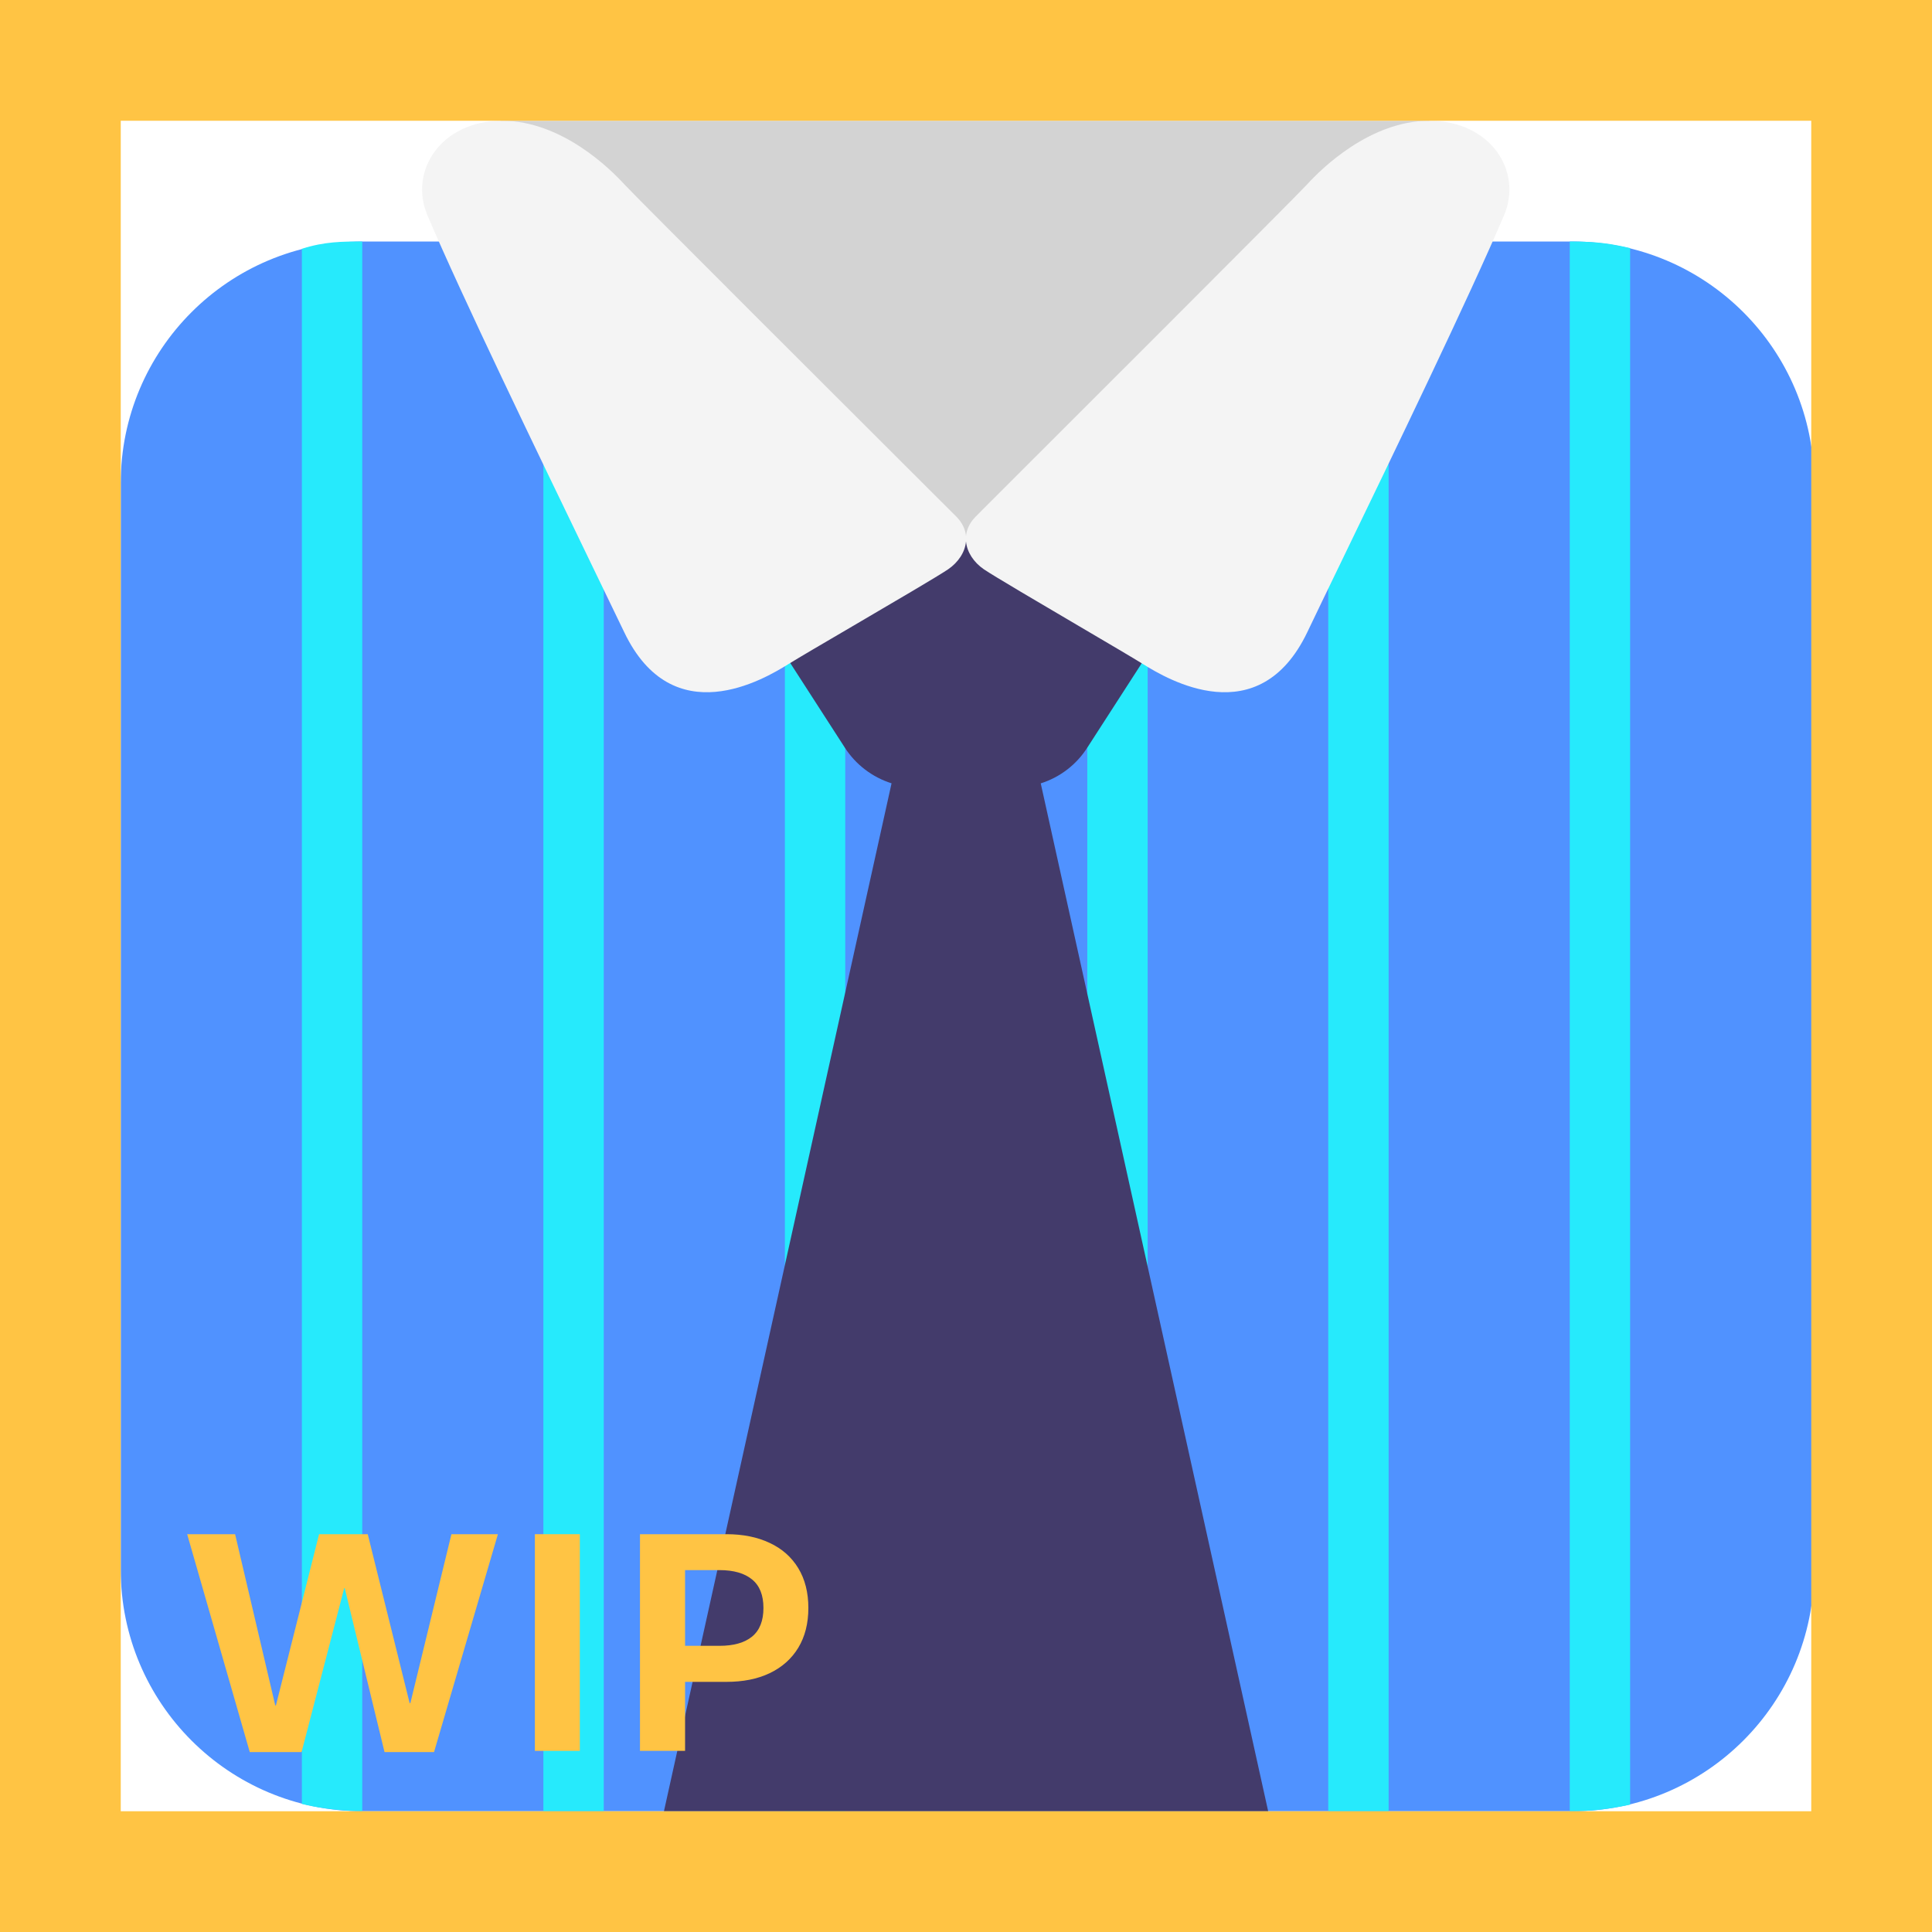
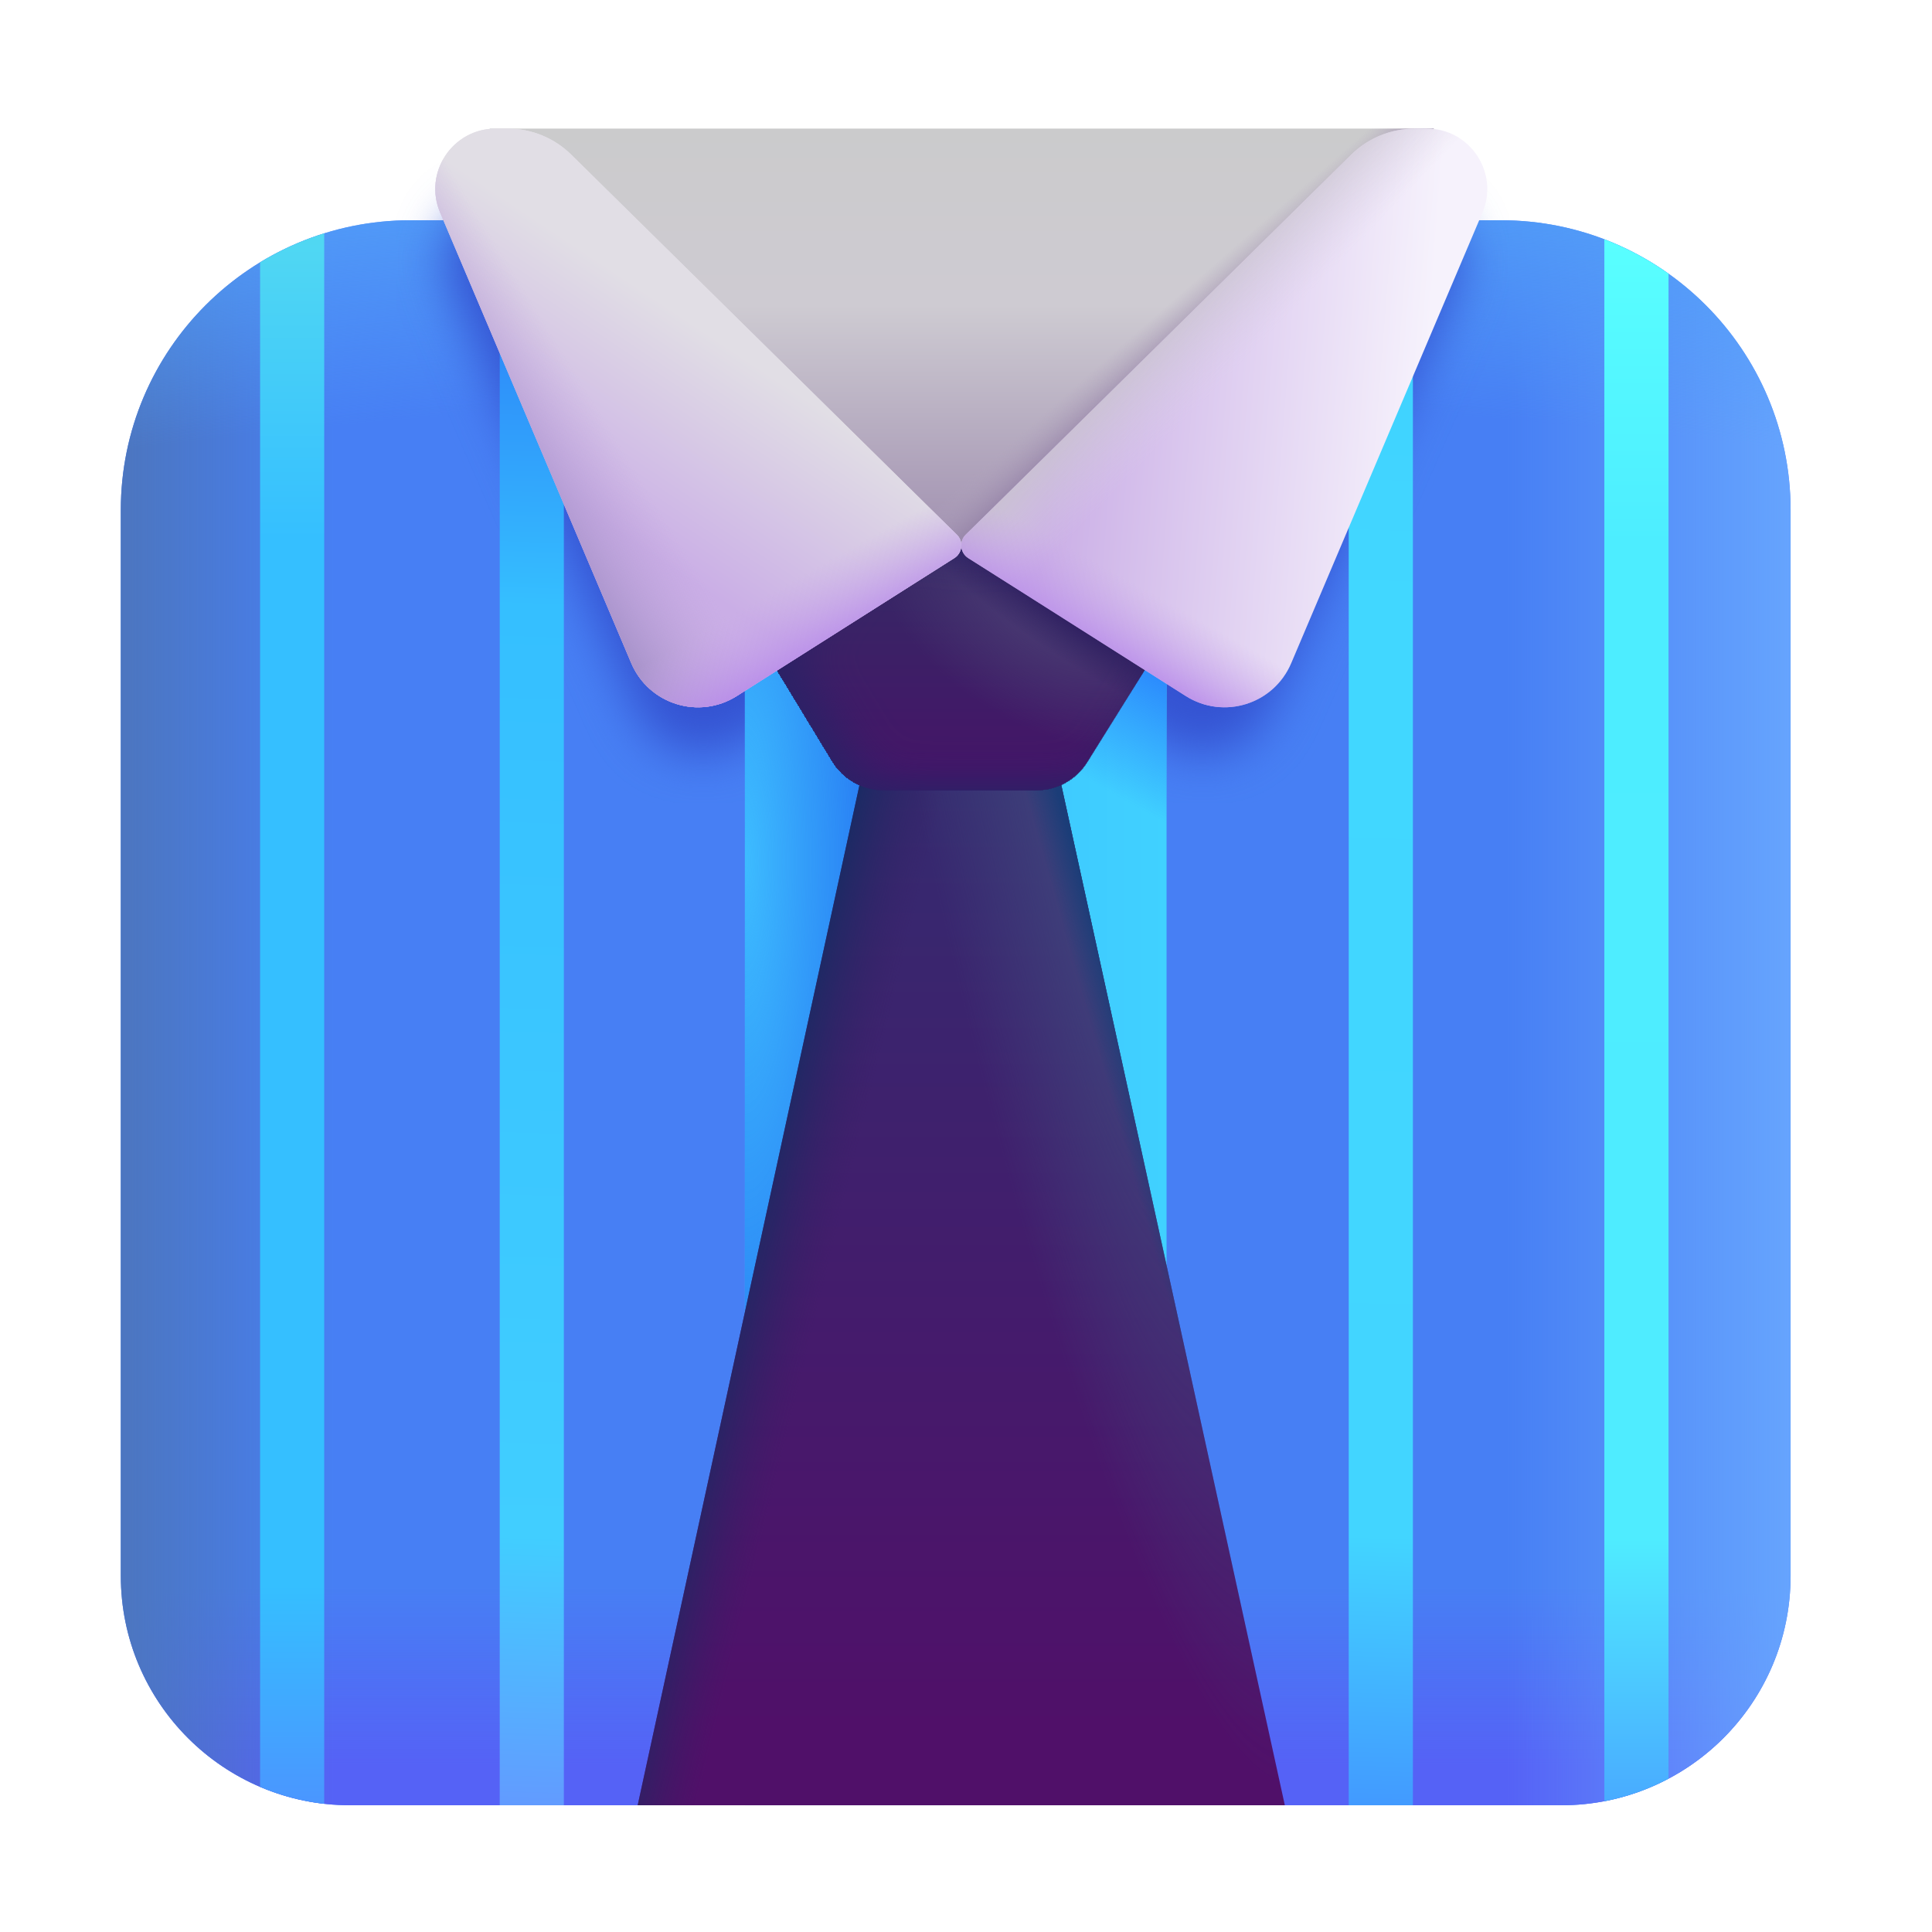
<svg xmlns="http://www.w3.org/2000/svg" width="32" height="32" viewBox="0 0 32 32" fill="none">
-   <rect x="2" y="4" width="28.047" height="26" rx="4" fill="#5092FF" />
-   <path fill-rule="evenodd" clip-rule="evenodd" d="M5 4.121V29.879C5.492 30 6 30 6 30V4C5.676 4 5.375 4 5 4.121ZM9 4V30H10V4H9ZM13 4V30H14V4H13ZM18.009 30V4H19.009V30H18.009ZM26 30V4C26.484 4 26.707 4.043 27 4.109V29.891C26.629 29.969 26.344 30 26 30ZM22 4V30H23V4H22Z" fill="#26EAFC" />
-   <path fill-rule="evenodd" clip-rule="evenodd" d="M11.591 8.66H16.001H20.411L18.011 12.38C17.829 12.667 17.554 12.875 17.238 12.975L21.005 30H10.997L14.767 12.974C14.452 12.875 14.173 12.666 13.991 12.38L11.591 8.66Z" fill="#433B6B" />
-   <path d="M23.68 2L18.05 8.926H13.981L8.286 2H23.68Z" fill="#D3D3D3" />
-   <path fill-rule="evenodd" clip-rule="evenodd" d="M7.078 3.562C6.771 2.836 7.301 2 8.316 2C9.307 2 10.115 2.806 10.339 3.051C10.531 3.261 14.277 6.997 15.478 8.196C15.677 8.394 15.806 8.523 15.838 8.555C15.939 8.656 15.99 8.769 16 8.882C16.01 8.769 16.061 8.656 16.162 8.555C16.184 8.532 16.254 8.463 16.361 8.355C17.339 7.379 21.451 3.272 21.653 3.051C21.876 2.806 22.685 2 23.675 2C24.691 2 25.221 2.836 24.913 3.562C24.353 4.883 23.062 7.554 22.215 9.305C21.988 9.774 21.793 10.177 21.653 10.471C20.848 12.152 19.332 11.248 18.938 11.003C18.775 10.901 18.342 10.647 17.871 10.37C17.207 9.98 16.467 9.545 16.297 9.43C16.127 9.314 16.016 9.144 16 8.967C15.985 9.144 15.873 9.314 15.703 9.43C15.535 9.544 14.802 9.973 14.14 10.361C13.661 10.641 13.219 10.9 13.053 11.003C12.659 11.248 11.143 12.152 10.339 10.471C10.198 10.177 10.003 9.774 9.776 9.305C8.93 7.554 7.638 4.883 7.078 3.562Z" fill="#F4F4F4" />
-   <path d="M4.995 29.02H4.137L3.1 25.411H3.894L4.559 28.247H4.57L5.285 25.411H6.091L6.785 28.209H6.797L7.477 25.411H8.247L7.189 29.02H6.369L5.71 26.305H5.701L4.995 29.02Z" fill="#FFC444" />
-   <path d="M9.604 29H8.859V25.411H9.604V29Z" fill="#FFC444" />
-   <path d="M10.6 29V25.411H12.032C12.306 25.411 12.544 25.459 12.747 25.555C12.952 25.65 13.11 25.79 13.222 25.974C13.333 26.157 13.389 26.377 13.389 26.633C13.389 26.889 13.333 27.108 13.222 27.292C13.11 27.476 12.952 27.616 12.747 27.714C12.544 27.81 12.306 27.857 12.032 27.857H11.347V29H10.6ZM11.918 27.26C12.152 27.26 12.332 27.209 12.457 27.107C12.582 27.004 12.645 26.846 12.645 26.633C12.645 26.42 12.582 26.263 12.457 26.161C12.332 26.058 12.152 26.006 11.918 26.006H11.347V27.26H11.918Z" fill="#FFC444" />
-   <path d="M0 0V-2H-2V0H0ZM32 0H34V-2H32V0ZM32 32V34H34V32H32ZM0 32H-2V34H0V32ZM0 2H32V-2H0V2ZM30 0V32H34V0H30ZM32 30H0V34H32V30ZM2 32V0H-2V32H2Z" fill="#FFC444" />
+   <path d="M2.001 8.448C2.001 5.797 4.15 3.648 6.801 3.648H24.858C27.509 3.648 29.658 5.797 29.658 8.448V26.101C29.658 28.2 27.957 29.901 25.858 29.901H5.801C3.703 29.901 2.001 28.2 2.001 26.101V8.448Z" fill="#477FF4" />
+   <path d="M2.001 8.448C2.001 5.797 4.15 3.648 6.801 3.648H24.858C27.509 3.648 29.658 5.797 29.658 8.448V26.101C29.658 28.2 27.957 29.901 25.858 29.901H5.801C3.703 29.901 2.001 28.2 2.001 26.101V8.448Z" fill="url(#paint0_linear_18_16352)" />
+   <path d="M2.001 8.448C2.001 5.797 4.15 3.648 6.801 3.648H24.858C27.509 3.648 29.658 5.797 29.658 8.448V26.101C29.658 28.2 27.957 29.901 25.858 29.901H5.801C3.703 29.901 2.001 28.2 2.001 26.101V8.448Z" fill="url(#paint1_linear_18_16352)" />
+   <path d="M2.001 8.448C2.001 5.797 4.15 3.648 6.801 3.648H24.858C27.509 3.648 29.658 5.797 29.658 8.448V26.101C29.658 28.2 27.957 29.901 25.858 29.901H5.801C3.703 29.901 2.001 28.2 2.001 26.101V8.448Z" fill="url(#paint2_linear_18_16352)" />
+   <path d="M2.001 8.448C2.001 5.797 4.15 3.648 6.801 3.648H24.858C27.509 3.648 29.658 5.797 29.658 8.448V26.101C29.658 28.2 27.957 29.901 25.858 29.901H5.801C3.703 29.901 2.001 28.2 2.001 26.101V8.448Z" fill="url(#paint3_radial_18_16352)" />
+   <g filter="url(#filter0_f_18_16352)">
+     <path d="M10.557 11.8L7.449 4.698C7.175 4.071 7.65 3.375 8.353 3.375H8.548C8.935 3.375 9.306 3.523 9.582 3.786L15.849 9.774C15.961 9.882 15.941 10.063 15.808 10.145L12.272 12.319C11.658 12.696 10.841 12.45 10.557 11.8Z" fill="#3453D2" />
+   </g>
+   <g filter="url(#filter1_f_18_16352)">
+     <path d="M21.007 11.8L24.115 4.698C24.39 4.071 23.914 3.375 23.211 3.375H23.016C22.629 3.375 22.258 3.523 21.983 3.786L15.715 9.774C15.603 9.882 15.623 10.063 15.756 10.145L19.292 12.319C19.906 12.696 20.723 12.45 21.007 11.8Z" fill="#3453D2" />
+   </g>
+   <path d="M4.308 29.596V4.345C4.638 4.144 4.994 3.982 5.37 3.865V29.877C4.997 29.835 4.64 29.738 4.308 29.596Z" fill="url(#paint4_linear_18_16352)" />
+   <path d="M8.277 29.901V3.648H9.339V29.901H8.277Z" fill="url(#paint5_linear_18_16352)" />
+   <path d="M22.339 29.901V3.648H23.402V29.901H22.339Z" fill="url(#paint6_linear_18_16352)" />
+   <path d="M26.573 29.834V3.963C26.953 4.109 27.31 4.301 27.636 4.533V29.46C27.308 29.634 26.95 29.762 26.573 29.834Z" fill="url(#paint7_linear_18_16352)" />
+   <path d="M12.337 29.901V3.648H19.322V29.901H12.337Z" fill="url(#paint8_linear_18_16352)" />
+   <path d="M12.337 29.901V3.648H19.322V29.901H12.337Z" fill="url(#paint9_linear_18_16352)" />
+   <path d="M12.337 29.901V3.648H15.642V29.901H12.337Z" fill="url(#paint10_radial_18_16352)" />
+   <path d="M15.892 10.864L8.11 2.13H23.751L15.892 10.864Z" fill="url(#paint11_linear_18_16352)" />
+   <path d="M15.892 10.864L8.11 2.13H23.751L15.892 10.864Z" fill="url(#paint12_linear_18_16352)" />
+   <path d="M10.562 29.901L14.312 12.652L17.344 11.932L21.281 29.901H10.562Z" fill="url(#paint13_linear_18_16352)" />
+   <path d="M10.562 29.901L14.312 12.652L17.344 11.932L21.281 29.901H10.562Z" fill="url(#paint14_linear_18_16352)" />
+   <path d="M10.562 29.901L14.312 12.652L17.344 11.932L21.281 29.901H10.562Z" fill="url(#paint15_radial_18_16352)" />
+   <path d="M10.562 29.901L14.312 12.652L17.344 11.932L21.281 29.901H10.562Z" fill="url(#paint16_linear_18_16352)" />
+   <g filter="url(#filter2_i_18_16352)">
+     <path d="M13.786 12.608L12.703 10.823L14.172 8.823L15.914 9.036L16.531 8.823L19.297 10.557L18.012 12.618C17.83 12.911 17.509 13.089 17.164 13.089H14.641C14.291 13.089 13.967 12.906 13.786 12.608Z" fill="url(#paint17_linear_18_16352)" />
+     <path d="M13.786 12.608L12.703 10.823L14.172 8.823L15.914 9.036L16.531 8.823L19.297 10.557L18.012 12.618C17.83 12.911 17.509 13.089 17.164 13.089H14.641C14.291 13.089 13.967 12.906 13.786 12.608Z" fill="url(#paint18_radial_18_16352)" />
+     <path d="M13.786 12.608L12.703 10.823L14.172 8.823L15.914 9.036L16.531 8.823L19.297 10.557L18.012 12.618C17.83 12.911 17.509 13.089 17.164 13.089H14.641C14.291 13.089 13.967 12.906 13.786 12.608Z" fill="url(#paint19_radial_18_16352)" />
+   </g>
+   <path d="M10.456 10.984L7.29 3.521C7.01 2.861 7.494 2.13 8.211 2.13H8.41C8.804 2.13 9.182 2.285 9.462 2.562L15.847 8.855C15.962 8.967 15.942 9.158 15.806 9.244L12.204 11.528C11.578 11.925 10.746 11.666 10.456 10.984Z" fill="url(#paint20_linear_18_16352)" />
+   <path d="M10.456 10.984L7.29 3.521C7.01 2.861 7.494 2.13 8.211 2.13H8.41C8.804 2.13 9.182 2.285 9.462 2.562L15.847 8.855C15.962 8.967 15.942 9.158 15.806 9.244L12.204 11.528C11.578 11.925 10.746 11.666 10.456 10.984Z" fill="url(#paint21_linear_18_16352)" />
+   <path d="M10.456 10.984L7.29 3.521C7.01 2.861 7.494 2.13 8.211 2.13H8.41C8.804 2.13 9.182 2.285 9.462 2.562L15.847 8.855C15.962 8.967 15.942 9.158 15.806 9.244L12.204 11.528C11.578 11.925 10.746 11.666 10.456 10.984Z" fill="url(#paint22_linear_18_16352)" />
+   <path d="M10.456 10.984L7.29 3.521C7.01 2.861 7.494 2.13 8.211 2.13H8.41C8.804 2.13 9.182 2.285 9.462 2.562L15.847 8.855C15.962 8.967 15.942 9.158 15.806 9.244L12.204 11.528C11.578 11.925 10.746 11.666 10.456 10.984Z" fill="url(#paint23_linear_18_16352)" />
+   <path d="M10.456 10.984L7.29 3.521C7.01 2.861 7.494 2.13 8.211 2.13H8.41C8.804 2.13 9.182 2.285 9.462 2.562L15.847 8.855C15.962 8.967 15.942 9.158 15.806 9.244L12.204 11.528C11.578 11.925 10.746 11.666 10.456 10.984Z" fill="url(#paint24_linear_18_16352)" />
+   <path d="M10.456 10.984L7.29 3.521C7.01 2.861 7.494 2.13 8.211 2.13H8.41C8.804 2.13 9.182 2.285 9.462 2.562L15.847 8.855C15.962 8.967 15.942 9.158 15.806 9.244L12.204 11.528C11.578 11.925 10.746 11.666 10.456 10.984Z" fill="url(#paint25_linear_18_16352)" />
+   <path d="M21.387 10.984L24.554 3.521C24.833 2.861 24.349 2.13 23.633 2.13H23.434C23.04 2.13 22.662 2.285 22.381 2.562L15.996 8.855C15.882 8.967 15.902 9.158 16.038 9.244L19.64 11.528C20.266 11.925 21.098 11.666 21.387 10.984Z" fill="url(#paint26_linear_18_16352)" />
+   <path d="M21.387 10.984L24.554 3.521C24.833 2.861 24.349 2.13 23.633 2.13H23.434C23.04 2.13 22.662 2.285 22.381 2.562L15.996 8.855C15.882 8.967 15.902 9.158 16.038 9.244L19.64 11.528C20.266 11.925 21.098 11.666 21.387 10.984Z" fill="url(#paint27_linear_18_16352)" />
+   <path d="M21.387 10.984L24.554 3.521C24.833 2.861 24.349 2.13 23.633 2.13H23.434C23.04 2.13 22.662 2.285 22.381 2.562L15.996 8.855C15.882 8.967 15.902 9.158 16.038 9.244L19.64 11.528C20.266 11.925 21.098 11.666 21.387 10.984Z" fill="url(#paint28_linear_18_16352)" />
+   <defs>
+     <filter id="filter0_f_18_16352" x="6.57" y="2.575" width="10.152" height="10.722" filterUnits="userSpaceOnUse" color-interpolation-filters="sRGB">
+       <feFlood flood-opacity="0" result="BackgroundImageFix" />
+       <feBlend mode="normal" in="SourceGraphic" in2="BackgroundImageFix" result="shape" />
+       <feGaussianBlur stdDeviation="0.4" result="effect1_foregroundBlur_18_16352" />
+     </filter>
+     <filter id="filter1_f_18_16352" x="14.842" y="2.575" width="10.152" height="10.722" filterUnits="userSpaceOnUse" color-interpolation-filters="sRGB">
+       <feFlood flood-opacity="0" result="BackgroundImageFix" />
+       <feBlend mode="normal" in="SourceGraphic" in2="BackgroundImageFix" result="shape" />
+       <feGaussianBlur stdDeviation="0.4" result="effect1_foregroundBlur_18_16352" />
+     </filter>
+     <filter id="filter2_i_18_16352" x="12.703" y="8.823" width="6.994" height="4.266" filterUnits="userSpaceOnUse" color-interpolation-filters="sRGB">
+       <feFlood flood-opacity="0" result="BackgroundImageFix" />
+       <feBlend mode="normal" in="SourceGraphic" in2="BackgroundImageFix" result="shape" />
+       <feColorMatrix in="SourceAlpha" type="matrix" values="0 0 0 0 0 0 0 0 0 0 0 0 0 0 0 0 0 0 127 0" result="hardAlpha" />
+       <feOffset dx="0.4" />
+       <feGaussianBlur stdDeviation="0.4" />
+       <feComposite in2="hardAlpha" operator="arithmetic" k2="-1" k3="1" />
+       <feColorMatrix type="matrix" values="0 0 0 0 0.161 0 0 0 0 0.133 0 0 0 0 0.4 0 0 0 1 0" />
+       <feBlend mode="normal" in2="shape" result="effect1_innerShadow_18_16352" />
+     </filter>
+     <linearGradient id="paint0_linear_18_16352" x1="19.527" y1="29.901" x2="19.527" y2="26.25" gradientUnits="userSpaceOnUse">
+       <stop offset="0.178" stop-color="#5562F6" />
+       <stop offset="1" stop-color="#5562F6" stop-opacity="0" />
+     </linearGradient>
+     <linearGradient id="paint1_linear_18_16352" x1="30.277" y1="21.312" x2="24.964" y2="21.312" gradientUnits="userSpaceOnUse">
+       <stop stop-color="#6AA9FF" />
+       <stop offset="1" stop-color="#6AA9FF" stop-opacity="0" />
+     </linearGradient>
+     <linearGradient id="paint2_linear_18_16352" x1="2.001" y1="18.75" x2="5.527" y2="18.75" gradientUnits="userSpaceOnUse">
+       <stop stop-color="#4C76BF" />
+       <stop offset="1" stop-color="#4C76BF" stop-opacity="0" />
+     </linearGradient>
+     <radialGradient id="paint3_radial_18_16352" cx="0" cy="0" r="1" gradientUnits="userSpaceOnUse" gradientTransform="translate(15.8297 22.5625) rotate(-90) scale(19.75 51.2914)">
+       <stop offset="0.804" stop-color="#529EF8" stop-opacity="0" />
+       <stop offset="1" stop-color="#529EF8" />
+     </radialGradient>
+     <linearGradient id="paint4_linear_18_16352" x1="4.839" y1="3.865" x2="4.839" y2="29.877" gradientUnits="userSpaceOnUse">
+       <stop stop-color="#51D8F2" />
+       <stop offset="0.195" stop-color="#35BFFF" />
+       <stop offset="0.861" stop-color="#35BFFF" />
+       <stop offset="1" stop-color="#4A96FF" />
+     </linearGradient>
+     <linearGradient id="paint5_linear_18_16352" x1="9.683" y1="5.062" x2="8.808" y2="29.901" gradientUnits="userSpaceOnUse">
+       <stop offset="0.032" stop-color="#2E8DF9" />
+       <stop offset="0.201" stop-color="#35BFFF" />
+       <stop offset="0.821" stop-color="#41CEFF" />
+       <stop offset="1" stop-color="#629BFF" />
+     </linearGradient>
+     <linearGradient id="paint6_linear_18_16352" x1="23.745" y1="5.062" x2="22.87" y2="29.901" gradientUnits="userSpaceOnUse">
+       <stop stop-color="#40D1FF" />
+       <stop offset="0.201" stop-color="#41D7FF" />
+       <stop offset="0.821" stop-color="#42D5FF" />
+       <stop offset="1" stop-color="#429AFF" />
+     </linearGradient>
+     <linearGradient id="paint7_linear_18_16352" x1="27.105" y1="3.963" x2="27.105" y2="29.834" gradientUnits="userSpaceOnUse">
+       <stop stop-color="#59FFFF" />
+       <stop offset="0.195" stop-color="#4DEDFF" />
+       <stop offset="0.832" stop-color="#4FECFF" />
+       <stop offset="1" stop-color="#49ABFF" />
+     </linearGradient>
+     <linearGradient id="paint8_linear_18_16352" x1="13.339" y1="15.312" x2="19.322" y2="15.312" gradientUnits="userSpaceOnUse">
+       <stop stop-color="#3DBCFF" />
+       <stop offset="1" stop-color="#40D1FF" />
+     </linearGradient>
+     <linearGradient id="paint9_linear_18_16352" x1="19.322" y1="10.531" x2="17.995" y2="12.906" gradientUnits="userSpaceOnUse">
+       <stop offset="0.228" stop-color="#2B8AFD" />
+       <stop offset="1" stop-color="#2B8AFD" stop-opacity="0" />
+     </linearGradient>
+     <radialGradient id="paint10_radial_18_16352" cx="0" cy="0" r="1" gradientUnits="userSpaceOnUse" gradientTransform="translate(12.3374 14.25) scale(1.97031 9.6875)">
+       <stop stop-color="#297FF4" stop-opacity="0" />
+       <stop offset="1" stop-color="#297FF4" />
+     </radialGradient>
+     <linearGradient id="paint11_linear_18_16352" x1="15.931" y1="2.13" x2="15.931" y2="9.424" gradientUnits="userSpaceOnUse">
+       <stop stop-color="#CBCBCC" />
+       <stop offset="0.4" stop-color="#CECBD2" />
+       <stop offset="1" stop-color="#9C8AAD" />
+     </linearGradient>
+     <linearGradient id="paint12_linear_18_16352" x1="18.202" y1="7.09" x2="17.683" y2="6.497" gradientUnits="userSpaceOnUse">
+       <stop offset="0.197" stop-color="#9B8AAC" />
+       <stop offset="1" stop-color="#B1A4BD" stop-opacity="0" />
+     </linearGradient>
+     <linearGradient id="paint13_linear_18_16352" x1="15.922" y1="11.932" x2="15.922" y2="28.716" gradientUnits="userSpaceOnUse">
+       <stop stop-color="#332C70" />
+       <stop offset="1" stop-color="#501069" />
+     </linearGradient>
+     <linearGradient id="paint14_linear_18_16352" x1="11.911" y1="21.839" x2="13.424" y2="22.209" gradientUnits="userSpaceOnUse">
+       <stop stop-color="#142C63" />
+       <stop offset="1" stop-color="#381D62" stop-opacity="0" />
+     </linearGradient>
+     <radialGradient id="paint15_radial_18_16352" cx="0" cy="0" r="1" gradientUnits="userSpaceOnUse" gradientTransform="translate(17.992 13.888) rotate(77.5695) scale(16.049 2.61252)">
+       <stop stop-color="#40457D" />
+       <stop offset="1" stop-color="#40457D" stop-opacity="0" />
+     </radialGradient>
+     <linearGradient id="paint16_linear_18_16352" x1="18.23" y1="15.656" x2="17.73" y2="15.797" gradientUnits="userSpaceOnUse">
+       <stop stop-color="#1B3D78" />
+       <stop offset="1" stop-color="#1B3D78" stop-opacity="0" />
+     </linearGradient>
+     <linearGradient id="paint17_linear_18_16352" x1="16" y1="8.823" x2="16" y2="13.089" gradientUnits="userSpaceOnUse">
+       <stop offset="0.115" stop-color="#362865" />
+       <stop offset="1" stop-color="#461368" />
+     </linearGradient>
+     <radialGradient id="paint18_radial_18_16352" cx="0" cy="0" r="1" gradientUnits="userSpaceOnUse" gradientTransform="translate(17.5266 9.875) rotate(120.964) scale(2.18661 3.38003)">
+       <stop offset="0.118" stop-color="#4B3D74" />
+       <stop offset="1" stop-color="#4B3D74" stop-opacity="0" />
+     </radialGradient>
+     <radialGradient id="paint19_radial_18_16352" cx="0" cy="0" r="1" gradientUnits="userSpaceOnUse" gradientTransform="translate(17.7766 9.84375) rotate(124.186) scale(1.0011 4.11852)">
+       <stop offset="0.256" stop-color="#291A5D" />
+       <stop offset="1" stop-color="#291A5D" stop-opacity="0" />
+     </radialGradient>
+     <linearGradient id="paint20_linear_18_16352" x1="12.845" y1="6.112" x2="10.79" y2="9.195" gradientUnits="userSpaceOnUse">
+       <stop offset="0.034" stop-color="#E1DEE5" />
+       <stop offset="1" stop-color="#CAAEE6" />
+     </linearGradient>
+     <linearGradient id="paint21_linear_18_16352" x1="9.077" y1="9.195" x2="10.752" y2="8.167" gradientUnits="userSpaceOnUse">
+       <stop stop-color="#9F8CC4" />
+       <stop offset="1" stop-color="#BFA4DB" stop-opacity="0" />
+     </linearGradient>
+     <linearGradient id="paint22_linear_18_16352" x1="13.15" y1="11.213" x2="12.465" y2="9.995" gradientUnits="userSpaceOnUse">
+       <stop stop-color="#B688EA" />
+       <stop offset="1" stop-color="#C8A6EA" stop-opacity="0" />
+     </linearGradient>
+     <linearGradient id="paint23_linear_18_16352" x1="12.845" y1="6.112" x2="10.79" y2="9.195" gradientUnits="userSpaceOnUse">
+       <stop offset="0.034" stop-color="#E1DEE5" />
+       <stop offset="1" stop-color="#CAAEE6" />
+     </linearGradient>
+     <linearGradient id="paint24_linear_18_16352" x1="9.077" y1="9.195" x2="10.752" y2="8.167" gradientUnits="userSpaceOnUse">
+       <stop stop-color="#9F8CC4" />
+       <stop offset="1" stop-color="#BFA4DB" stop-opacity="0" />
+     </linearGradient>
+     <linearGradient id="paint25_linear_18_16352" x1="13.15" y1="11.213" x2="12.465" y2="9.995" gradientUnits="userSpaceOnUse">
+       <stop stop-color="#B688EA" />
+       <stop offset="1" stop-color="#C8A6EA" stop-opacity="0" />
+     </linearGradient>
+     <linearGradient id="paint26_linear_18_16352" x1="23.541" y1="7.406" x2="17.413" y2="6.923" gradientUnits="userSpaceOnUse">
+       <stop stop-color="#F6F2FC" />
+       <stop offset="1" stop-color="#CAAEE6" />
+     </linearGradient>
+     <linearGradient id="paint27_linear_18_16352" x1="18.517" y1="5.807" x2="19.659" y2="6.923" gradientUnits="userSpaceOnUse">
+       <stop stop-color="#C6C3C9" />
+       <stop offset="1" stop-color="#D8D0E2" stop-opacity="0" />
+     </linearGradient>
+     <linearGradient id="paint28_linear_18_16352" x1="18.694" y1="11.213" x2="19.379" y2="9.995" gradientUnits="userSpaceOnUse">
+       <stop stop-color="#B688EA" />
+       <stop offset="1" stop-color="#C8A6EA" stop-opacity="0" />
+     </linearGradient>
+   </defs>
</svg>
